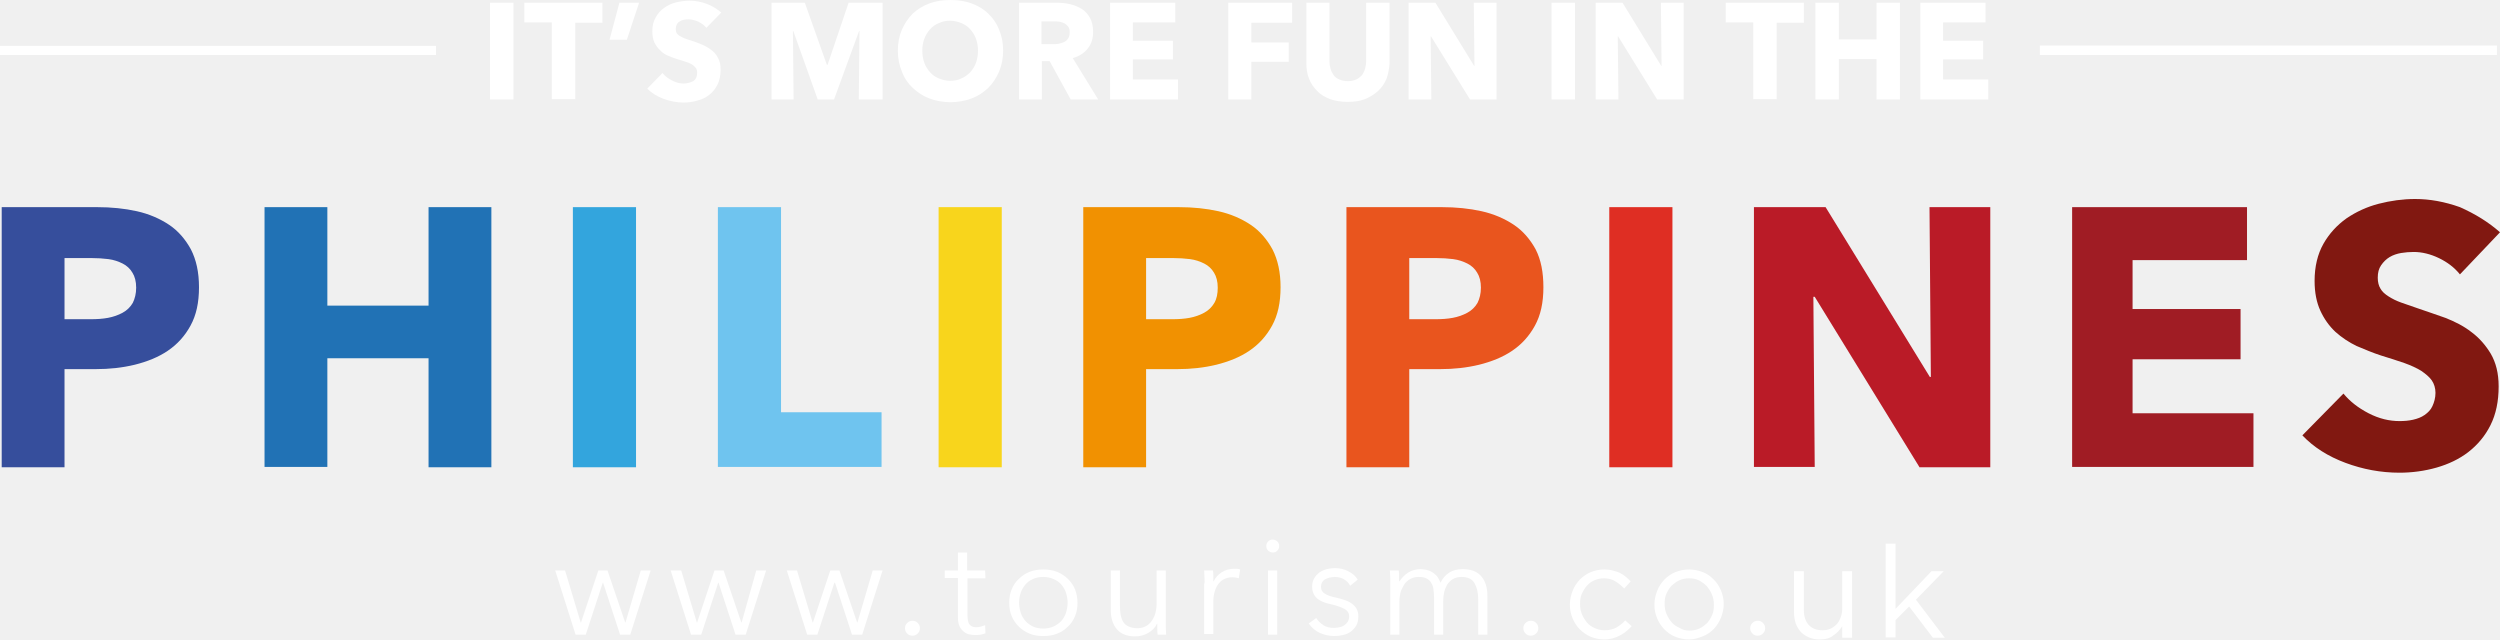
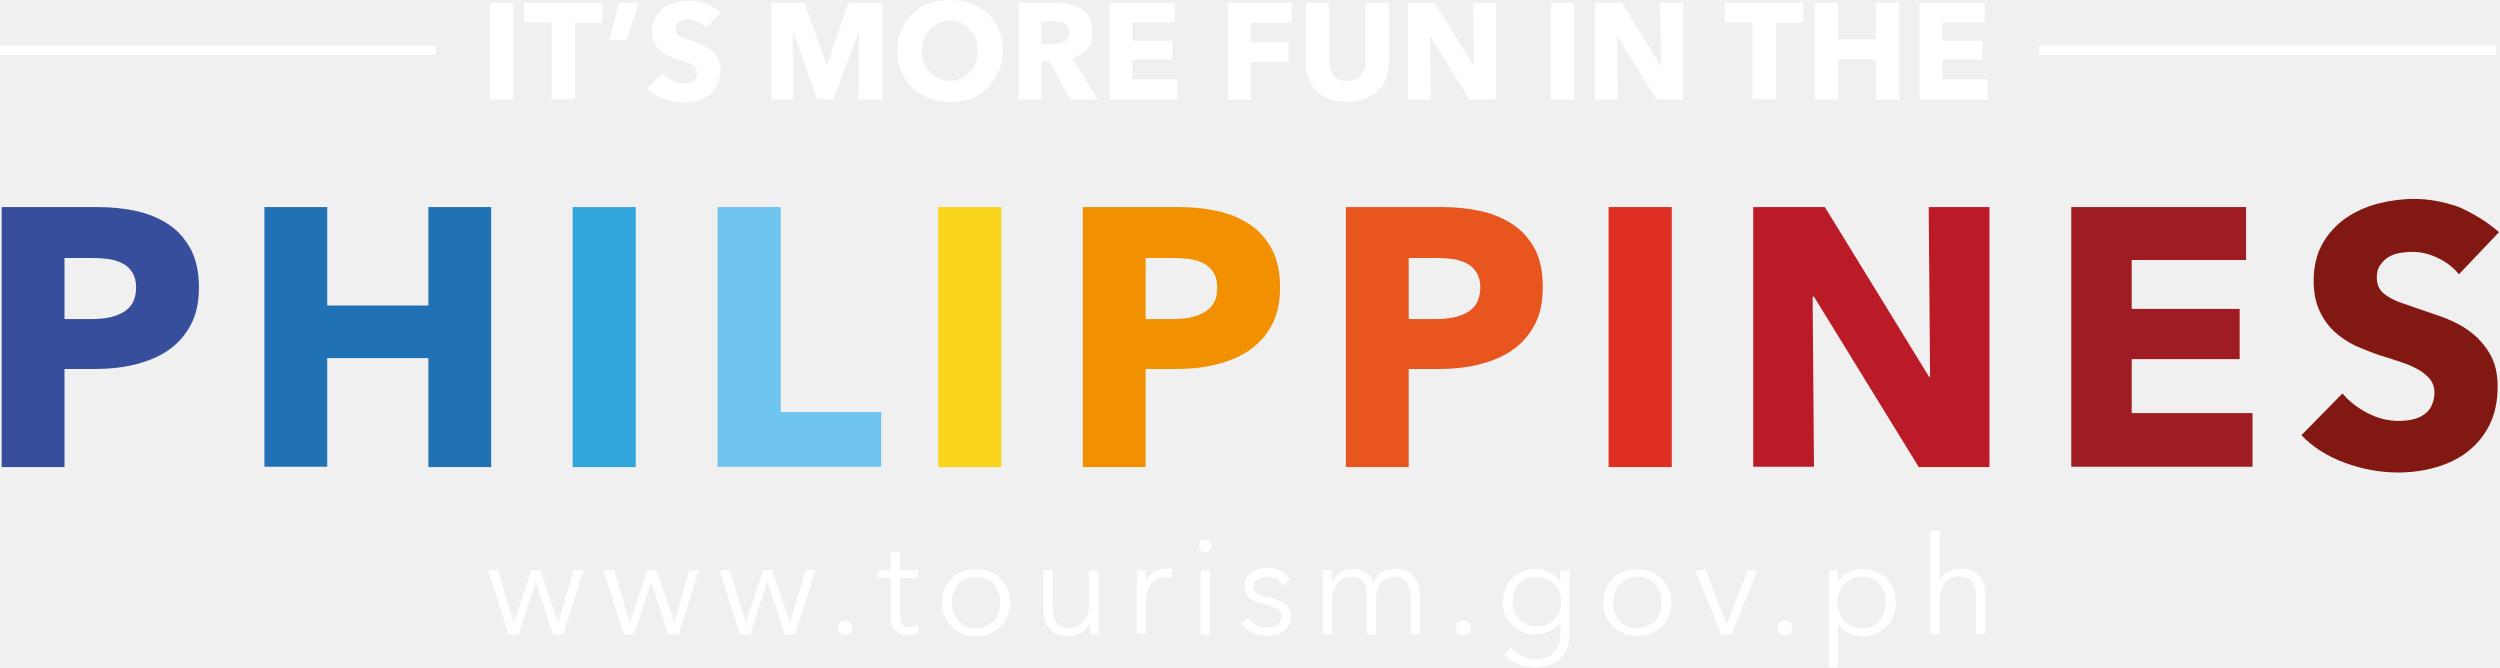
- <svg xmlns="http://www.w3.org/2000/svg" version="1.1" id="Layer_1" x="0px" y="0px" viewBox="0 0 736.2 188.3" style="enable-background:new 0 0 736.2 188.3;" xml:space="preserve">
+ <svg xmlns="http://www.w3.org/2000/svg" version="1.1" id="Layer_1" x="0px" y="0px" viewBox="0 0 736.5 196.6" style="enable-background:new 0 0 736.5 196.6;" xml:space="preserve">
  <style type="text/css">
	.st0{fill:#364E9C;}
	.st1{fill:#2172B5;}
	.st2{fill:#33A5DD;}
	.st3{fill:#6FC4EF;}
	.st4{fill:#F8D51C;}
	.st5{fill:#F19101;}
	.st6{fill:#E9551E;}
	.st7{fill:#DF2E23;}
	.st8{fill:#BA1B27;}
	.st9{fill:#A01C24;}
	.st10{fill:#811811;}
	.st11{fill:#FFFFFF;}
</style>
  <g>
    <g>
-       <g>
-         <path class="st0" d="M58.6,84.6c0,4.5-0.8,8.2-2.5,11.3c-1.7,3.1-3.9,5.5-6.7,7.4s-6.1,3.2-9.7,4.1c-3.7,0.9-7.5,1.3-11.5,1.3H19     v28.9H0.5V61h28.1c4.2,0,8.1,0.4,11.7,1.2s6.8,2.2,9.5,4c2.7,1.8,4.8,4.3,6.4,7.2C57.8,76.5,58.6,80.2,58.6,84.6z M40.1,84.7     c0-1.8-0.4-3.3-1.1-4.4c-0.7-1.2-1.7-2.1-2.9-2.7s-2.6-1.1-4.2-1.3c-1.6-0.2-3.2-0.3-4.8-0.3H19v18h7.8c1.7,0,3.4-0.1,5-0.4     c1.6-0.3,3-0.8,4.3-1.5s2.3-1.7,3-2.9C39.7,88,40.1,86.5,40.1,84.7z" />
-         <path class="st1" d="M126.2,137.5v-32H96.4v32H77.9V61h18.5v29h29.8V61h18.5v76.6h-18.5V137.5z" />
-         <path class="st2" d="M168.7,137.5V61h18.6v76.6h-18.6V137.5z" />
-         <path class="st3" d="M211.4,137.5V61H230v60.4h29.6v16.1H211.4z" />
-         <path class="st4" d="M276.4,137.5V61H295v76.6h-18.6V137.5z" />
-         <path class="st5" d="M377.1,84.6c0,4.5-0.8,8.2-2.5,11.3c-1.7,3.1-3.9,5.5-6.7,7.4c-2.8,1.9-6.1,3.2-9.7,4.1     c-3.7,0.9-7.5,1.3-11.5,1.3h-9.2v28.9H319V61h28.1c4.2,0,8.1,0.4,11.7,1.2s6.8,2.2,9.5,4c2.7,1.8,4.8,4.3,6.4,7.2     C376.3,76.5,377.1,80.2,377.1,84.6z M358.6,84.7c0-1.8-0.4-3.3-1.1-4.4c-0.7-1.2-1.7-2.1-2.9-2.7c-1.2-0.6-2.6-1.1-4.2-1.3     c-1.6-0.2-3.2-0.3-4.8-0.3h-8.1v18h7.8c1.7,0,3.4-0.1,5-0.4s3-0.8,4.3-1.5s2.3-1.7,3-2.9C358.3,88,358.6,86.5,358.6,84.7z" />
-         <path class="st6" d="M454.5,84.6c0,4.5-0.8,8.2-2.5,11.3c-1.7,3.1-3.9,5.5-6.7,7.4c-2.8,1.9-6.1,3.2-9.7,4.1     c-3.7,0.9-7.5,1.3-11.5,1.3H415v28.9h-18.5V61h28.1c4.2,0,8.1,0.4,11.7,1.2s6.8,2.2,9.5,4c2.7,1.8,4.8,4.3,6.4,7.2     C453.8,76.5,454.5,80.2,454.5,84.6z M436.1,84.7c0-1.8-0.4-3.3-1.1-4.4c-0.7-1.2-1.7-2.1-2.9-2.7c-1.2-0.6-2.6-1.1-4.2-1.3     c-1.6-0.2-3.2-0.3-4.8-0.3H415v18h7.8c1.7,0,3.4-0.1,5-0.4s3-0.8,4.3-1.5s2.3-1.7,3-2.9C435.7,88,436.1,86.5,436.1,84.7z" />
-         <path class="st7" d="M473.9,137.5V61h18.6v76.6h-18.6V137.5z" />
-         <path class="st8" d="M565.2,137.5l-30.8-50.1H534l0.4,50.1h-17.9V61h21.1l30.7,50h0.3l-0.4-50h17.9v76.6h-20.9V137.5z" />
-         <path class="st9" d="M610.2,137.5V61h51.5v15.6H628V91h31.8v14.8H628v15.9h35.6v15.8H610.2z" />
-         <g id="XMLID_2_">
-           <g>
-             <path class="st10" d="M736.2,68.4l-11.8,12.4c-1.6-2-3.7-3.6-6.2-4.8c-2.5-1.2-5-1.8-7.4-1.8c-1.2,0-2.5,0.1-3.7,0.3       s-2.4,0.6-3.4,1.2s-1.8,1.4-2.5,2.4s-1,2.2-1,3.7c0,1.3,0.3,2.4,0.8,3.2c0.5,0.9,1.3,1.6,2.4,2.3c1.1,0.7,2.3,1.3,3.7,1.8       s3.1,1.1,4.9,1.7c2.6,0.9,5.3,1.8,8.1,2.8c2.8,1.1,5.4,2.4,7.7,4.2c2.3,1.7,4.2,3.9,5.7,6.4c1.5,2.6,2.3,5.7,2.3,9.6       c0,4.4-0.8,8.2-2.4,11.4c-1.6,3.2-3.8,5.8-6.5,7.9c-2.7,2.1-5.9,3.6-9.4,4.6s-7.2,1.5-10.9,1.5c-5.5,0-10.8-1-15.9-2.9       c-5.1-1.9-9.4-4.6-12.7-8.1l12.1-12.3c1.9,2.3,4.3,4.2,7.4,5.8c3.1,1.6,6.1,2.3,9.1,2.3c1.4,0,2.7-0.1,4-0.4s2.4-0.7,3.4-1.4       c1-0.7,1.8-1.5,2.3-2.6s0.9-2.4,0.9-3.9c0-1.4-0.4-2.7-1.1-3.7s-1.8-1.9-3.1-2.8c-1.3-0.8-3-1.6-5-2.3c-2-0.7-4.2-1.4-6.8-2.2       c-2.5-0.8-4.8-1.8-7.2-2.8c-2.3-1.1-4.4-2.5-6.3-4.2c-1.8-1.7-3.3-3.8-4.4-6.2c-1.1-2.4-1.7-5.3-1.7-8.8       c0-4.2,0.9-7.9,2.6-10.9c1.7-3,4-5.5,6.8-7.5c2.8-1.9,6-3.4,9.5-4.3c3.5-0.9,7.1-1.4,10.7-1.4c4.3,0,8.7,0.8,13.2,2.4       C728.9,63,732.8,65.4,736.2,68.4z" />
-           </g>
+       <path class="st0" d="M58.6,84.6c0,4.5-0.8,8.2-2.5,11.3c-1.7,3.1-3.9,5.5-6.7,7.4c-2.8,1.9-6.1,3.2-9.7,4.1    c-3.7,0.9-7.5,1.3-11.5,1.3H19v28.9H0.5V61h28.1c4.2,0,8.1,0.4,11.7,1.2c3.6,0.8,6.8,2.2,9.5,4c2.7,1.8,4.8,4.3,6.4,7.2    C57.8,76.5,58.6,80.2,58.6,84.6z M40.1,84.7c0-1.8-0.4-3.3-1.1-4.4c-0.7-1.2-1.7-2.1-2.9-2.7c-1.2-0.6-2.6-1.1-4.2-1.3    c-1.6-0.2-3.2-0.3-4.8-0.3H19V94h7.8c1.7,0,3.4-0.1,5-0.4c1.6-0.3,3-0.8,4.3-1.5c1.3-0.7,2.3-1.7,3-2.9    C39.7,88,40.1,86.5,40.1,84.7z" />
+       <path class="st1" d="M126.2,137.5v-32H96.4v32H77.9V61h18.5v29h29.8V61h18.5v76.6H126.2z" />
+       <path class="st2" d="M168.7,137.5V61h18.6v76.6H168.7z" />
+       <path class="st3" d="M211.4,137.5V61H230v60.4h29.6v16.1H211.4z" />
+       <path class="st4" d="M276.4,137.5V61H295v76.6H276.4z" />
+       <path class="st5" d="M377.1,84.6c0,4.5-0.8,8.2-2.5,11.3c-1.7,3.1-3.9,5.5-6.7,7.4c-2.8,1.9-6.1,3.2-9.7,4.1    c-3.7,0.9-7.5,1.3-11.5,1.3h-9.2v28.9h-18.5V61h28.1c4.2,0,8.1,0.4,11.7,1.2c3.6,0.8,6.8,2.2,9.5,4c2.7,1.8,4.8,4.3,6.4,7.2    C376.3,76.5,377.1,80.2,377.1,84.6z M358.6,84.7c0-1.8-0.4-3.3-1.1-4.4c-0.7-1.2-1.7-2.1-2.9-2.7c-1.2-0.6-2.6-1.1-4.2-1.3    c-1.6-0.2-3.2-0.3-4.8-0.3h-8.1V94h7.8c1.7,0,3.4-0.1,5-0.4c1.6-0.3,3-0.8,4.3-1.5c1.3-0.7,2.3-1.7,3-2.9    C358.3,88,358.6,86.5,358.6,84.7z" />
+       <path class="st6" d="M454.5,84.6c0,4.5-0.8,8.2-2.5,11.3c-1.7,3.1-3.9,5.5-6.7,7.4c-2.8,1.9-6.1,3.2-9.7,4.1    c-3.7,0.9-7.5,1.3-11.5,1.3H415v28.9h-18.5V61h28.1c4.2,0,8.1,0.4,11.7,1.2c3.6,0.8,6.8,2.2,9.5,4c2.7,1.8,4.8,4.3,6.4,7.2    C453.8,76.5,454.5,80.2,454.5,84.6z M436.1,84.7c0-1.8-0.4-3.3-1.1-4.4c-0.7-1.2-1.7-2.1-2.9-2.7c-1.2-0.6-2.6-1.1-4.2-1.3    c-1.6-0.2-3.2-0.3-4.8-0.3H415V94h7.8c1.7,0,3.4-0.1,5-0.4c1.6-0.3,3-0.8,4.3-1.5c1.3-0.7,2.3-1.7,3-2.9    C435.7,88,436.1,86.5,436.1,84.7z" />
+       <path class="st7" d="M473.9,137.5V61h18.6v76.6H473.9z" />
+       <path class="st8" d="M565.2,137.5l-30.8-50.1H534l0.4,50.1h-17.9V61h21.1l30.7,50h0.3l-0.4-50h17.9v76.6H565.2z" />
+       <path class="st9" d="M610.2,137.5V61h51.5v15.6H628V91h31.8v14.8H628v15.9h35.6v15.8H610.2z" />
+       <g id="XMLID_1_">
+         <g>
+           <path class="st10" d="M736.2,68.4l-11.8,12.4c-1.6-2-3.7-3.6-6.2-4.8c-2.5-1.2-5-1.8-7.4-1.8c-1.2,0-2.5,0.1-3.7,0.3      s-2.4,0.6-3.4,1.2c-1,0.6-1.8,1.4-2.5,2.4c-0.7,1-1,2.2-1,3.7c0,1.3,0.3,2.4,0.8,3.2c0.5,0.9,1.3,1.6,2.4,2.3      c1.1,0.7,2.3,1.3,3.7,1.8s3.1,1.1,4.9,1.7c2.6,0.9,5.3,1.8,8.1,2.8c2.8,1.1,5.4,2.4,7.7,4.2c2.3,1.7,4.2,3.9,5.7,6.4      c1.5,2.6,2.3,5.7,2.3,9.6c0,4.4-0.8,8.2-2.4,11.4c-1.6,3.2-3.8,5.8-6.5,7.9c-2.7,2.1-5.9,3.6-9.4,4.6c-3.5,1-7.2,1.5-10.9,1.5      c-5.5,0-10.8-1-15.9-2.9c-5.1-1.9-9.4-4.6-12.7-8.1l12.1-12.3c1.9,2.3,4.3,4.2,7.4,5.8c3.1,1.6,6.1,2.3,9.1,2.3      c1.4,0,2.7-0.1,4-0.4c1.3-0.3,2.4-0.7,3.4-1.4c1-0.7,1.8-1.5,2.3-2.6s0.9-2.4,0.9-3.9c0-1.4-0.4-2.7-1.1-3.7s-1.8-1.9-3.1-2.8      c-1.3-0.8-3-1.6-5-2.3c-2-0.7-4.2-1.4-6.8-2.2c-2.5-0.8-4.8-1.8-7.2-2.8c-2.3-1.1-4.4-2.5-6.3-4.2c-1.8-1.7-3.3-3.8-4.4-6.2      c-1.1-2.4-1.7-5.3-1.7-8.8c0-4.2,0.9-7.9,2.6-10.9c1.7-3,4-5.5,6.8-7.5c2.8-1.9,6-3.4,9.5-4.3c3.5-0.9,7.1-1.4,10.7-1.4      c4.3,0,8.7,0.8,13.2,2.4C728.9,63,732.8,65.4,736.2,68.4z" />
        </g>
-       </g>
-       <g>
        <g>
-           <path class="st11" d="M144.3,29.3V0.8h6.9v28.5H144.3z" />
-           <path class="st11" d="M169.4,6.6v22.6h-6.9V6.6h-8.1V0.8h23v5.9h-8V6.6z" />
-           <path class="st11" d="M184.6,11.7h-5.1l2.9-10.9h5.8L184.6,11.7z" />
-           <path class="st11" d="M208,8.2c-0.6-0.8-1.4-1.3-2.3-1.8c-1-0.4-1.9-0.7-2.8-0.7c-0.5,0-0.9,0-1.4,0.1s-0.9,0.2-1.3,0.5      c-0.4,0.2-0.7,0.5-0.9,0.9S199,8,199,8.6c0,0.5,0.1,0.9,0.3,1.2s0.5,0.6,0.9,0.8s0.9,0.5,1.4,0.7s1.1,0.4,1.8,0.6      c1,0.3,2,0.7,3,1.1c1,0.4,2,0.9,2.9,1.6c0.9,0.6,1.6,1.4,2.1,2.4c0.6,1,0.8,2.1,0.8,3.6c0,1.6-0.3,3.1-0.9,4.3      c-0.6,1.2-1.4,2.2-2.4,3s-2.2,1.4-3.5,1.7c-1.3,0.4-2.7,0.6-4.1,0.6c-2,0-4-0.4-5.9-1.1s-3.5-1.7-4.8-3l4.5-4.6      c0.7,0.9,1.6,1.6,2.8,2.2c1.1,0.6,2.3,0.9,3.4,0.9c0.5,0,1-0.1,1.5-0.2c0.5-0.1,0.9-0.3,1.3-0.5c0.4-0.2,0.7-0.6,0.9-1      c0.2-0.4,0.3-0.9,0.3-1.5c0-0.5-0.1-1-0.4-1.4c-0.3-0.4-0.7-0.7-1.1-1c-0.5-0.3-1.1-0.6-1.9-0.8c-0.7-0.3-1.6-0.5-2.5-0.8      s-1.8-0.6-2.7-1c-0.9-0.4-1.7-0.9-2.3-1.6c-0.7-0.6-1.2-1.4-1.7-2.3c-0.4-0.9-0.6-2-0.6-3.3c0-1.6,0.3-2.9,1-4.1      c0.6-1.1,1.5-2.1,2.5-2.8s2.2-1.3,3.5-1.6s2.6-0.5,4-0.5c1.6,0,3.3,0.3,4.9,0.9c1.7,0.6,3.1,1.5,4.4,2.6L208,8.2z" />
-           <path class="st11" d="M252.9,29.3l0.2-20.2H253l-7.4,20.2h-4.8l-7.2-20.2h-0.1l0.2,20.2h-6.5V0.8h9.8l6.5,18.3h0.2l6.2-18.3h10      v28.5H252.9z" />
-           <path class="st11" d="M295.4,14.9c0,2.3-0.4,4.3-1.2,6.2c-0.8,1.9-1.9,3.5-3.2,4.8c-1.4,1.3-3,2.4-4.9,3.1s-4,1.1-6.2,1.1      s-4.3-0.4-6.2-1.1c-1.9-0.7-3.5-1.8-4.9-3.1c-1.4-1.3-2.5-2.9-3.2-4.8c-0.8-1.9-1.2-3.9-1.2-6.2s0.4-4.3,1.2-6.2      c0.8-1.8,1.9-3.4,3.2-4.7c1.4-1.3,3-2.3,4.9-3s4-1,6.2-1s4.3,0.3,6.2,1c1.9,0.7,3.6,1.7,4.9,3c1.4,1.3,2.5,2.9,3.2,4.7      C295,10.6,295.4,12.6,295.4,14.9z M288,14.9c0-1.2-0.2-2.4-0.6-3.5s-1-2-1.7-2.8s-1.6-1.4-2.6-1.8s-2.1-0.7-3.3-0.7      c-1.2,0-2.3,0.2-3.3,0.7c-1,0.4-1.9,1-2.6,1.8s-1.3,1.7-1.7,2.8c-0.4,1.1-0.6,2.2-0.6,3.5s0.2,2.5,0.6,3.6c0.4,1.1,1,2,1.7,2.8      s1.6,1.4,2.6,1.8c1,0.4,2.1,0.7,3.3,0.7c1.2,0,2.3-0.2,3.3-0.7c1-0.4,1.9-1.1,2.6-1.8c0.7-0.8,1.3-1.7,1.7-2.8      C287.8,17.4,288,16.2,288,14.9z" />
-           <path class="st11" d="M315.3,29.3L309.1,18h-2.3v11.3h-6.7V0.8H311c1.4,0,2.7,0.1,4,0.4s2.5,0.8,3.5,1.4s1.9,1.6,2.5,2.7      s0.9,2.5,0.9,4.1c0,1.9-0.5,3.6-1.6,4.9c-1,1.3-2.5,2.3-4.4,2.8l7.5,12.2H315.3z M315,9.5c0-0.7-0.1-1.2-0.4-1.6s-0.6-0.7-1.1-1      c-0.4-0.2-0.9-0.4-1.5-0.5s-1.1-0.1-1.6-0.1h-3.7V13h3.3c0.6,0,1.1,0,1.7-0.1s1.1-0.3,1.6-0.5s0.9-0.6,1.2-1      C314.9,10.8,315,10.2,315,9.5z" />
-           <path class="st11" d="M326.9,29.3V0.8h19.2v5.8h-12.5V12h11.8v5.5h-11.8v5.9h13.3v5.9H326.9z" />
-           <path class="st11" d="M368.5,6.6v5.9h11v5.7h-11v11.1h-6.8V0.8h18.8v5.9h-12V6.6z" />
-           <path class="st11" d="M408.3,23.2c-0.6,1.4-1.4,2.6-2.5,3.6s-2.4,1.8-3.9,2.4c-1.5,0.6-3.2,0.8-5.1,0.8s-3.6-0.3-5.1-0.8      c-1.5-0.6-2.8-1.3-3.8-2.4c-1-1-1.9-2.2-2.4-3.6c-0.6-1.4-0.8-3-0.8-4.7V0.8h6.8V18c0,0.8,0.1,1.5,0.3,2.2      c0.2,0.7,0.5,1.3,0.9,1.9c0.4,0.6,1,1,1.7,1.3s1.5,0.5,2.5,0.5s1.8-0.2,2.5-0.5s1.2-0.8,1.7-1.3c0.4-0.6,0.7-1.2,0.9-1.9      c0.2-0.7,0.3-1.4,0.3-2.2V0.8h6.9v17.8C409.1,20.2,408.8,21.8,408.3,23.2z" />
-           <path class="st11" d="M432.9,29.3l-11.5-18.6h-0.1l0.2,18.6h-6.7V0.8h7.9l11.4,18.6h0.1L434,0.8h6.7v28.5H432.9z" />
-           <path class="st11" d="M456.9,29.3V0.8h6.9v28.5H456.9z" />
-           <path class="st11" d="M488,29.3l-11.5-18.6h-0.1l0.2,18.6h-6.7V0.8h7.9l11.4,18.6h0.1l-0.2-18.6h6.7v28.5H488z" />
-           <path class="st11" d="M523.2,6.6v22.6h-6.9V6.6h-8.1V0.8h23v5.9h-8V6.6z" />
-           <path class="st11" d="M552.6,29.3V17.4h-11.1v11.9h-6.9V0.8h6.9v10.8h11.1V0.8h6.9v28.5H552.6z" />
-           <path class="st11" d="M565.5,29.3V0.8h19.2v5.8h-12.5V12H584v5.5h-11.8v5.9h13.3v5.9H565.5z" />
-         </g>
-         <rect y="13.5" class="st11" width="128.4" height="2.7" />
-         <rect x="600.7" y="13.4" class="st11" width="134.6" height="2.8" />
+ 			</g>
      </g>
    </g>
    <g>
      <g>
-         <path class="st11" d="M166.4,168l4.6,15.3h0.1l5.1-15.3h2.7l5.2,15.3h0.1l4.5-15.3h2.9l-6,18.9h-3l-5-15.3h-0.1l-5,15.3h-3     l-6-18.9H166.4z" />
-         <path class="st11" d="M200.6,168l4.6,15.3h0.1l5.1-15.3h2.7l5.2,15.3h0.1l4.3-15.3h2.9l-6,18.9h-3l-5-15.3h-0.1l-5,15.3h-3     l-6-18.9H200.6z" />
-         <path class="st11" d="M234.7,168l4.6,15.3h0.1l5.1-15.3h2.7l5.2,15.3h0.1L257,168h2.9l-6,18.9h-3l-5-15.3h-0.2l-5,15.3h-3     l-6-18.9H234.7z" />
-         <path class="st11" d="M270.9,185c0,0.6-0.2,1.1-0.6,1.5c-0.4,0.4-0.9,0.7-1.6,0.7c-0.6,0-1.2-0.2-1.6-0.7     c-0.4-0.4-0.6-0.9-0.6-1.5s0.2-1.1,0.6-1.5s0.9-0.7,1.6-0.7c0.6,0,1.2,0.2,1.6,0.7C270.7,183.9,270.9,184.4,270.9,185z" />
-         <path class="st11" d="M290.2,170.3h-5.3v11c0,0.7,0.1,1.3,0.2,1.7c0.1,0.5,0.3,0.8,0.6,1.1c0.3,0.3,0.6,0.4,0.9,0.5     s0.7,0.1,1.1,0.1s0.8-0.1,1.2-0.2c0.4-0.1,0.8-0.3,1.2-0.4l0.1,2.4c-0.5,0.2-1,0.3-1.5,0.4c-0.5,0.1-1.1,0.1-1.7,0.1     c-0.5,0-1-0.1-1.6-0.2c-0.6-0.1-1.1-0.4-1.6-0.8c-0.5-0.4-0.9-0.9-1.2-1.5c-0.3-0.6-0.5-1.5-0.5-2.5v-11.8h-3.9V168h3.9v-5.3h2.7     v5.3h5.3L290.2,170.3L290.2,170.3z" />
-         <path class="st11" d="M317.3,177.5c0,1.4-0.2,2.7-0.7,3.9s-1.2,2.3-2.1,3.1c-0.9,0.9-1.9,1.6-3.2,2.1c-1.2,0.5-2.6,0.7-4.1,0.7     s-2.8-0.2-4-0.7s-2.3-1.2-3.2-2.1c-0.9-0.9-1.6-1.9-2.1-3.1c-0.5-1.2-0.7-2.5-0.7-3.9s0.2-2.7,0.7-3.9s1.2-2.3,2.1-3.1     c0.9-0.9,1.9-1.6,3.2-2.1c1.2-0.5,2.6-0.7,4-0.7c1.5,0,2.8,0.2,4.1,0.7c1.2,0.5,2.3,1.2,3.2,2.1c0.9,0.9,1.6,1.9,2.1,3.1     C317,174.7,317.3,176,317.3,177.5z M314.4,177.5c0-1-0.2-2-0.5-3c-0.3-0.9-0.8-1.7-1.4-2.4s-1.4-1.2-2.3-1.6     c-0.9-0.4-1.9-0.6-3-0.6s-2.1,0.2-3,0.6c-0.9,0.4-1.6,0.9-2.2,1.6c-0.6,0.7-1.1,1.5-1.4,2.4s-0.5,1.9-0.5,3c0,1,0.2,2,0.5,3     c0.3,0.9,0.8,1.7,1.4,2.4s1.4,1.2,2.2,1.6c0.9,0.4,1.9,0.6,3,0.6s2.1-0.2,3-0.6c0.9-0.4,1.6-0.9,2.3-1.6c0.6-0.7,1.1-1.5,1.4-2.4     C314.2,179.5,314.4,178.5,314.4,177.5z" />
-         <path class="st11" d="M340.9,186.9c-0.1-0.5-0.1-1.1-0.1-1.7c0-0.6,0-1.1,0-1.5h-0.1c-0.5,1.1-1.4,2-2.6,2.7s-2.5,1-3.8,1     c-2.4,0-4.2-0.7-5.4-2.1c-1.2-1.4-1.8-3.3-1.8-5.6V168h2.7v10.4c0,1,0.1,1.9,0.2,2.7c0.2,0.8,0.4,1.5,0.8,2.1s0.9,1,1.6,1.3     s1.5,0.5,2.5,0.5c0.7,0,1.4-0.1,2.1-0.4c0.7-0.3,1.3-0.7,1.8-1.3s1-1.4,1.3-2.3c0.3-0.9,0.5-2,0.5-3.3V168h2.7v14.7     c0,0.5,0,1.2,0,2s0.1,1.5,0.1,2.2H340.9z" />
-         <path class="st11" d="M354.7,170.2c0-0.8-0.1-1.5-0.1-2.2h2.6c0.1,0.5,0.1,1.1,0.1,1.7c0,0.6,0,1.1,0,1.5h0.1     c0.5-1.1,1.3-2,2.4-2.7s2.3-1,3.6-1c0.3,0,0.7,0,0.9,0c0.3,0,0.6,0.1,0.9,0.2l-0.4,2.6c-0.2-0.1-0.4-0.1-0.8-0.2     c-0.4-0.1-0.8-0.1-1.1-0.1c-0.7,0-1.4,0.1-2.1,0.4c-0.7,0.3-1.3,0.7-1.8,1.3s-0.9,1.3-1.2,2.2c-0.3,0.9-0.5,2-0.5,3.2v9.6h-2.7     V172C354.8,171.7,354.7,171,354.7,170.2z" />
-         <path class="st11" d="M376.7,160.8c0,0.6-0.2,1-0.6,1.4s-0.8,0.5-1.3,0.5s-0.9-0.2-1.3-0.5c-0.4-0.4-0.6-0.8-0.6-1.4     c0-0.6,0.2-1,0.6-1.4s0.8-0.5,1.3-0.5s0.9,0.2,1.3,0.5C376.5,159.8,376.7,160.2,376.7,160.8z M376.1,186.9h-2.7V168h2.7V186.9z" />
-         <path class="st11" d="M397.6,172.5c-0.4-0.8-1-1.4-1.8-1.9s-1.8-0.7-2.8-0.7c-0.5,0-1,0.1-1.5,0.2c-0.5,0.1-0.9,0.3-1.3,0.5     s-0.7,0.6-0.9,0.9c-0.2,0.4-0.3,0.8-0.3,1.3c0,0.9,0.4,1.6,1.1,2c0.7,0.5,1.9,0.9,3.4,1.2c2.2,0.5,3.9,1.1,4.9,2     c1.1,0.9,1.6,2,1.6,3.5c0,1.1-0.2,2-0.6,2.7s-1,1.3-1.6,1.8c-0.7,0.5-1.4,0.8-2.3,1c-0.8,0.2-1.7,0.3-2.6,0.3     c-1.4,0-2.8-0.3-4.2-0.9c-1.3-0.6-2.4-1.5-3.3-2.8l2.2-1.6c0.5,0.8,1.2,1.5,2.1,2.1s2,0.8,3.1,0.8c0.6,0,1.2-0.1,1.7-0.2     c0.5-0.1,1-0.3,1.4-0.6s0.7-0.6,1-1c0.2-0.4,0.4-0.9,0.4-1.6c0-1-0.5-1.7-1.4-2.2c-1-0.5-2.3-1-4.1-1.4c-0.6-0.1-1.2-0.3-1.8-0.5     c-0.6-0.2-1.2-0.5-1.8-0.9c-0.5-0.4-1-0.9-1.3-1.5s-0.5-1.3-0.5-2.2c0-1,0.2-1.8,0.6-2.5s0.9-1.2,1.5-1.7c0.6-0.4,1.4-0.8,2.2-1     c0.8-0.2,1.6-0.3,2.5-0.3c1.3,0,2.6,0.3,3.8,0.9c1.2,0.6,2.2,1.4,2.8,2.5L397.6,172.5z" />
-         <path class="st11" d="M414.7,168.6c1.1-0.7,2.4-1,3.7-1c0.5,0,1,0.1,1.6,0.2c0.5,0.1,1.1,0.3,1.6,0.6s1,0.7,1.5,1.2     c0.4,0.5,0.8,1.2,1.1,2c0.6-1.3,1.5-2.3,2.6-3s2.4-1,4-1c2.4,0,4.2,0.7,5.4,2.1c1.2,1.4,1.8,3.3,1.8,5.6v11.6h-2.7v-10.4     c0-2-0.4-3.6-1.1-4.8s-2-1.8-3.8-1.8c-1,0-1.8,0.2-2.5,0.6c-0.7,0.4-1.2,0.9-1.7,1.6c-0.4,0.7-0.7,1.4-0.9,2.2     c-0.2,0.8-0.3,1.7-0.3,2.6v10h-2.7v-11c0-0.9-0.1-1.7-0.2-2.5s-0.4-1.4-0.7-1.9c-0.3-0.5-0.8-0.9-1.4-1.2s-1.3-0.4-2.3-0.4     c-0.6,0-1.3,0.1-2,0.4c-0.7,0.3-1.2,0.7-1.8,1.3c-0.5,0.6-0.9,1.4-1.3,2.3c-0.3,0.9-0.5,2-0.5,3.3v9.7h-2.7v-14.7     c0-0.5,0-1.2,0-2s-0.1-1.5-0.1-2.2h2.6c0.1,0.5,0.1,1.1,0.1,1.7c0,0.6,0,1.1,0,1.5h0.1C412.8,170.2,413.6,169.3,414.7,168.6z" />
-         <path class="st11" d="M453,185c0,0.6-0.2,1.1-0.6,1.5s-0.9,0.7-1.6,0.7c-0.6,0-1.2-0.2-1.6-0.7c-0.4-0.4-0.6-0.9-0.6-1.5     s0.2-1.1,0.6-1.5s0.9-0.7,1.6-0.7c0.6,0,1.2,0.2,1.6,0.7C452.8,183.9,453,184.4,453,185z" />
+         <path class="st11" d="M144.3,29.3V0.8h6.9v28.5H144.3z" />
+         <path class="st11" d="M169.4,6.6v22.6h-6.9V6.6h-8.1V0.8h23v5.9H169.4z" />
+         <path class="st11" d="M184.6,11.7h-5.1l2.9-10.9h5.8L184.6,11.7z" />
+         <path class="st11" d="M208,8.2c-0.6-0.8-1.4-1.3-2.3-1.8c-1-0.4-1.9-0.7-2.8-0.7c-0.5,0-0.9,0-1.4,0.1c-0.5,0.1-0.9,0.2-1.3,0.5     c-0.4,0.2-0.7,0.5-0.9,0.9C199.1,7.6,199,8,199,8.6c0,0.5,0.1,0.9,0.3,1.2c0.2,0.3,0.5,0.6,0.9,0.8c0.4,0.2,0.9,0.5,1.4,0.7     c0.5,0.2,1.1,0.4,1.8,0.6c1,0.3,2,0.7,3,1.1c1,0.4,2,0.9,2.9,1.6c0.9,0.6,1.6,1.4,2.1,2.4c0.6,1,0.8,2.1,0.8,3.6     c0,1.6-0.3,3.1-0.9,4.3c-0.6,1.2-1.4,2.2-2.4,3c-1,0.8-2.2,1.4-3.5,1.7c-1.3,0.4-2.7,0.6-4.1,0.6c-2,0-4-0.4-5.9-1.1     c-1.9-0.7-3.5-1.7-4.8-3l4.5-4.6c0.7,0.9,1.6,1.6,2.8,2.2c1.1,0.6,2.3,0.9,3.4,0.9c0.5,0,1-0.1,1.5-0.2c0.5-0.1,0.9-0.3,1.3-0.5     c0.4-0.2,0.7-0.6,0.9-1c0.2-0.4,0.3-0.9,0.3-1.5c0-0.5-0.1-1-0.4-1.4c-0.3-0.4-0.7-0.7-1.1-1c-0.5-0.3-1.1-0.6-1.9-0.8     c-0.7-0.3-1.6-0.5-2.5-0.8c-0.9-0.3-1.8-0.6-2.7-1c-0.9-0.4-1.7-0.9-2.3-1.6c-0.7-0.6-1.2-1.4-1.7-2.3c-0.4-0.9-0.6-2-0.6-3.3     c0-1.6,0.3-2.9,1-4.1c0.6-1.1,1.5-2.1,2.5-2.8c1-0.7,2.2-1.3,3.5-1.6c1.3-0.3,2.6-0.5,4-0.5c1.6,0,3.3,0.3,4.9,0.9     c1.7,0.6,3.1,1.5,4.4,2.6L208,8.2z" />
+         <path class="st11" d="M252.9,29.3l0.2-20.2H253l-7.4,20.2h-4.8l-7.2-20.2h-0.1l0.2,20.2h-6.5V0.8h9.8l6.5,18.3h0.2l6.2-18.3h10     v28.5H252.9z" />
+         <path class="st11" d="M295.4,14.9c0,2.3-0.4,4.3-1.2,6.2c-0.8,1.9-1.9,3.5-3.2,4.8c-1.4,1.3-3,2.4-4.9,3.1     c-1.9,0.7-4,1.1-6.2,1.1s-4.3-0.4-6.2-1.1c-1.9-0.7-3.5-1.8-4.9-3.1c-1.4-1.3-2.5-2.9-3.2-4.8c-0.8-1.9-1.2-3.9-1.2-6.2     c0-2.3,0.4-4.3,1.2-6.2c0.8-1.8,1.9-3.4,3.2-4.7c1.4-1.3,3-2.3,4.9-3c1.9-0.7,4-1,6.2-1s4.3,0.3,6.2,1c1.9,0.7,3.6,1.7,4.9,3     c1.4,1.3,2.5,2.9,3.2,4.7C295,10.6,295.4,12.6,295.4,14.9z M288,14.9c0-1.2-0.2-2.4-0.6-3.5c-0.4-1.1-1-2-1.7-2.8     c-0.7-0.8-1.6-1.4-2.6-1.8c-1-0.4-2.1-0.7-3.3-0.7c-1.2,0-2.3,0.2-3.3,0.7c-1,0.4-1.9,1-2.6,1.8c-0.7,0.8-1.3,1.7-1.7,2.8     c-0.4,1.1-0.6,2.2-0.6,3.5c0,1.3,0.2,2.5,0.6,3.6c0.4,1.1,1,2,1.7,2.8c0.7,0.8,1.6,1.4,2.6,1.8c1,0.4,2.1,0.7,3.3,0.7     c1.2,0,2.3-0.2,3.3-0.7c1-0.4,1.9-1.1,2.6-1.8c0.7-0.8,1.3-1.7,1.7-2.8C287.8,17.4,288,16.2,288,14.9z" />
+         <path class="st11" d="M315.3,29.3L309.1,18h-2.3v11.3h-6.7V0.8h10.9c1.4,0,2.7,0.1,4,0.4c1.3,0.3,2.5,0.8,3.5,1.4     s1.9,1.6,2.5,2.7c0.6,1.1,0.9,2.5,0.9,4.1c0,1.9-0.5,3.6-1.6,4.9c-1,1.3-2.5,2.3-4.4,2.8l7.5,12.2H315.3z M315,9.5     c0-0.7-0.1-1.2-0.4-1.6c-0.3-0.4-0.6-0.7-1.1-1c-0.4-0.2-0.9-0.4-1.5-0.5c-0.6-0.1-1.1-0.1-1.6-0.1h-3.7V13h3.3     c0.6,0,1.1,0,1.7-0.1c0.6-0.1,1.1-0.3,1.6-0.5c0.5-0.2,0.9-0.6,1.2-1C314.9,10.8,315,10.2,315,9.5z" />
+         <path class="st11" d="M326.9,29.3V0.8h19.2v5.8h-12.5V12h11.8v5.5h-11.8v5.9h13.3v5.9H326.9z" />
+         <path class="st11" d="M368.5,6.6v5.9h11v5.7h-11v11.1h-6.8V0.8h18.8v5.9H368.5z" />
+         <path class="st11" d="M408.3,23.2c-0.6,1.4-1.4,2.6-2.5,3.6c-1.1,1-2.4,1.8-3.9,2.4c-1.5,0.6-3.2,0.8-5.1,0.8     c-1.9,0-3.6-0.3-5.1-0.8c-1.5-0.6-2.8-1.3-3.8-2.4c-1-1-1.9-2.2-2.4-3.6c-0.6-1.4-0.8-3-0.8-4.7V0.8h6.8V18     c0,0.8,0.1,1.5,0.3,2.2c0.2,0.7,0.5,1.3,0.9,1.9c0.4,0.6,1,1,1.7,1.3c0.7,0.3,1.5,0.5,2.5,0.5c1,0,1.8-0.2,2.5-0.5     c0.7-0.3,1.2-0.8,1.7-1.3c0.4-0.6,0.7-1.2,0.9-1.9c0.2-0.7,0.3-1.4,0.3-2.2V0.8h6.9v17.8C409.1,20.2,408.8,21.8,408.3,23.2z" />
+         <path class="st11" d="M432.9,29.3l-11.5-18.6h-0.1l0.2,18.6h-6.7V0.8h7.9l11.4,18.6h0.1l-0.2-18.6h6.7v28.5H432.9z" />
+         <path class="st11" d="M456.9,29.3V0.8h6.9v28.5H456.9z" />
+         <path class="st11" d="M488,29.3l-11.5-18.6h-0.1l0.2,18.6h-6.7V0.8h7.9l11.4,18.6h0.1l-0.2-18.6h6.7v28.5H488z" />
+         <path class="st11" d="M523.2,6.6v22.6h-6.9V6.6h-8.1V0.8h23v5.9H523.2z" />
+         <path class="st11" d="M552.6,29.3V17.4h-11.1v11.9h-6.9V0.8h6.9v10.8h11.1V0.8h6.9v28.5H552.6z" />
+         <path class="st11" d="M565.5,29.3V0.8h19.2v5.8h-12.5V12h11.8v5.5h-11.8v5.9h13.3v5.9H565.5z" />
      </g>
-       <g>
-         <path class="st11" d="M472.4,188.3c-1.4,0-2.8-0.3-4-0.8c-1.2-0.5-2.3-1.3-3.2-2.2c-0.9-0.9-1.6-2-2.1-3.2     c-0.5-1.2-0.8-2.5-0.8-3.9V178c0-1.4,0.3-2.7,0.8-4s1.2-2.3,2.1-3.3c0.9-0.9,2-1.7,3.2-2.2c1.2-0.5,2.6-0.8,4-0.8     c0.9,0,1.8,0.1,2.5,0.3s1.5,0.4,2.1,0.7c0.6,0.3,1.2,0.7,1.7,1.1c0.5,0.4,1,0.9,1.5,1.4l-1.9,2.1c-0.8-0.8-1.6-1.5-2.6-2.1     c-0.9-0.6-2.1-0.9-3.4-0.9c-1,0-1.9,0.2-2.8,0.6c-0.9,0.4-1.6,0.9-2.2,1.6c-0.6,0.7-1.1,1.5-1.5,2.4c-0.4,0.9-0.5,1.9-0.5,3v0.1     c0,1.1,0.2,2.1,0.6,3c0.4,0.9,0.9,1.7,1.5,2.4c0.6,0.7,1.4,1.2,2.3,1.6c0.9,0.4,1.8,0.6,2.9,0.6c1.3,0,2.4-0.3,3.4-0.8     c1-0.6,1.9-1.3,2.6-2.1l1.9,1.7c-1,1.1-2.1,2-3.4,2.7S474.3,188.3,472.4,188.3z" />
-         <path class="st11" d="M497.4,188.3c-1.5,0-2.8-0.3-4.1-0.8s-2.3-1.3-3.2-2.2c-0.9-0.9-1.6-2-2.1-3.2c-0.5-1.2-0.8-2.5-0.8-3.9     V178c0-1.4,0.3-2.7,0.8-4s1.2-2.3,2.1-3.3c0.9-0.9,2-1.7,3.2-2.2c1.3-0.5,2.6-0.8,4.1-0.8c1.5,0,2.8,0.3,4.1,0.8     c1.3,0.5,2.3,1.3,3.2,2.2c0.9,0.9,1.6,2,2.1,3.2c0.5,1.2,0.8,2.5,0.8,3.9v0.1c0,1.4-0.3,2.7-0.8,4c-0.5,1.2-1.2,2.3-2.1,3.3     c-0.9,0.9-2,1.7-3.3,2.2S498.9,188.3,497.4,188.3z M497.5,185.7c1.1,0,2-0.2,2.9-0.6c0.9-0.4,1.6-1,2.3-1.6     c0.6-0.7,1.1-1.5,1.5-2.4c0.4-0.9,0.5-1.9,0.5-2.9V178c0-1.1-0.2-2.1-0.6-3c-0.4-0.9-0.9-1.7-1.5-2.4c-0.7-0.7-1.4-1.2-2.3-1.7     c-0.9-0.4-1.8-0.6-2.9-0.6c-1.1,0-2,0.2-2.9,0.6c-0.9,0.4-1.6,1-2.3,1.6c-0.6,0.7-1.1,1.5-1.5,2.4c-0.4,0.9-0.5,1.9-0.5,2.9v0.1     c0,1.1,0.2,2.1,0.6,3c0.4,0.9,0.9,1.7,1.5,2.4c0.6,0.7,1.4,1.2,2.3,1.6C495.5,185.5,496.5,185.7,497.5,185.7z" />
-         <path class="st11" d="M535.9,188.3c-1.2,0-2.2-0.2-3.2-0.6c-0.9-0.4-1.7-0.9-2.4-1.6c-0.6-0.7-1.1-1.5-1.5-2.5     c-0.3-1-0.5-2-0.5-3.2v-12.2h2.9v11.5c0,1.8,0.5,3.3,1.4,4.3s2.3,1.6,4,1.6c0.8,0,1.6-0.1,2.3-0.4s1.3-0.7,1.9-1.3     c0.5-0.5,0.9-1.2,1.2-2c0.3-0.8,0.5-1.6,0.5-2.5v-11.2h2.9v19.6h-2.9v-3.4c-0.7,1.1-1.5,2-2.6,2.7     C539,187.9,537.6,188.3,535.9,188.3z" />
-         <path class="st11" d="M555.3,160.1h2.9v19.2l10.6-11.1h3.6l-8.2,8.4l8.5,11.2h-3.5l-7-9.2l-4,4v5.1h-2.9V160.1z" />
-       </g>
-       <path class="st11" d="M519.8,185c0,0.6-0.2,1.1-0.6,1.5c-0.4,0.4-0.9,0.7-1.6,0.7c-0.6,0-1.2-0.2-1.6-0.7    c-0.4-0.4-0.6-0.9-0.6-1.5s0.2-1.1,0.6-1.5c0.4-0.4,0.9-0.7,1.6-0.7c0.6,0,1.2,0.2,1.6,0.7C519.6,183.9,519.8,184.4,519.8,185z" />
+       <rect y="13.5" class="st11" width="128.4" height="2.7" />
+       <rect x="600.7" y="13.4" class="st11" width="134.6" height="2.8" />
+     </g>
+     <g>
+       <path class="st11" d="M146.7,168l4.6,15.3h0.1l5.1-15.3h2.7l5.2,15.3h0.1l4.5-15.3h2.9l-6,18.9h-3l-5-15.3h-0.1l-5,15.3h-3    l-6-18.9H146.7z" />
+       <path class="st11" d="M180.9,168l4.6,15.3h0.1l5.1-15.3h2.7l5.2,15.3h0.1L203,168h2.9l-6,18.9h-3l-5-15.3h-0.1l-5,15.3h-3l-6-18.9    H180.9z" />
+       <path class="st11" d="M215,168l4.6,15.3h0.1l5.1-15.3h2.7l5.2,15.3h0.1l4.5-15.3h2.9l-6,18.9h-3l-5-15.3H226l-5,15.3h-3l-6-18.9    H215z" />
+       <path class="st11" d="M251.2,185c0,0.6-0.2,1.1-0.6,1.5c-0.4,0.4-0.9,0.7-1.6,0.7c-0.6,0-1.2-0.2-1.6-0.7    c-0.4-0.4-0.6-0.9-0.6-1.5c0-0.6,0.2-1.1,0.6-1.5c0.4-0.4,0.9-0.7,1.6-0.7c0.6,0,1.2,0.2,1.6,0.7C251,183.9,251.2,184.4,251.2,185    z" />
+       <path class="st11" d="M270.5,170.3h-5.3v11c0,0.7,0.1,1.3,0.2,1.7c0.1,0.5,0.3,0.8,0.6,1.1c0.3,0.3,0.6,0.4,0.9,0.5    c0.3,0.1,0.7,0.1,1.1,0.1c0.4,0,0.8-0.1,1.2-0.2c0.4-0.1,0.8-0.3,1.2-0.4l0.1,2.4c-0.5,0.2-1,0.3-1.5,0.4    c-0.5,0.1-1.1,0.1-1.7,0.1c-0.5,0-1-0.1-1.6-0.2c-0.6-0.1-1.1-0.4-1.6-0.8c-0.5-0.4-0.9-0.9-1.2-1.5c-0.3-0.6-0.5-1.5-0.5-2.5    v-11.8h-3.9V168h3.9v-5.3h2.7v5.3h5.3V170.3z" />
+       <path class="st11" d="M297.6,177.5c0,1.4-0.2,2.7-0.7,3.9c-0.5,1.2-1.2,2.3-2.1,3.1c-0.9,0.9-1.9,1.6-3.2,2.1    c-1.2,0.5-2.6,0.7-4.1,0.7c-1.5,0-2.8-0.2-4-0.7c-1.2-0.5-2.3-1.2-3.2-2.1c-0.9-0.9-1.6-1.9-2.1-3.1c-0.5-1.2-0.7-2.5-0.7-3.9    c0-1.4,0.2-2.7,0.7-3.9c0.5-1.2,1.2-2.3,2.1-3.1c0.9-0.9,1.9-1.6,3.2-2.1c1.2-0.5,2.6-0.7,4-0.7c1.5,0,2.8,0.2,4.1,0.7    c1.2,0.5,2.3,1.2,3.2,2.1c0.9,0.9,1.6,1.9,2.1,3.1C297.3,174.7,297.6,176,297.6,177.5z M294.7,177.5c0-1-0.2-2-0.5-3    c-0.3-0.9-0.8-1.7-1.4-2.4c-0.6-0.7-1.4-1.2-2.3-1.6c-0.9-0.4-1.9-0.6-3-0.6c-1.1,0-2.1,0.2-3,0.6c-0.9,0.4-1.6,0.9-2.2,1.6    c-0.6,0.7-1.1,1.5-1.4,2.4c-0.3,0.9-0.5,1.9-0.5,3c0,1,0.2,2,0.5,3c0.3,0.9,0.8,1.7,1.4,2.4c0.6,0.7,1.4,1.2,2.2,1.6    c0.9,0.4,1.9,0.6,3,0.6c1.1,0,2.1-0.2,3-0.6c0.9-0.4,1.6-0.9,2.3-1.6c0.6-0.7,1.1-1.5,1.4-2.4    C294.5,179.5,294.7,178.5,294.7,177.5z" />
+       <path class="st11" d="M321.2,186.9c-0.1-0.5-0.1-1.1-0.1-1.7c0-0.6,0-1.1,0-1.5H321c-0.5,1.1-1.4,2-2.6,2.7c-1.2,0.7-2.5,1-3.8,1    c-2.4,0-4.2-0.7-5.4-2.1c-1.2-1.4-1.8-3.3-1.8-5.6V168h2.7v10.4c0,1,0.1,1.9,0.2,2.7c0.2,0.8,0.4,1.5,0.8,2.1    c0.4,0.6,0.9,1,1.6,1.3c0.7,0.3,1.5,0.5,2.5,0.5c0.7,0,1.4-0.1,2.1-0.4c0.7-0.3,1.3-0.7,1.8-1.3c0.5-0.6,1-1.4,1.3-2.3    c0.3-0.9,0.5-2,0.5-3.3V168h2.7v14.7c0,0.5,0,1.2,0,2c0,0.8,0.1,1.5,0.1,2.2H321.2z" />
+       <path class="st11" d="M335,170.2c0-0.8-0.1-1.5-0.1-2.2h2.6c0.1,0.5,0.1,1.1,0.1,1.7c0,0.6,0,1.1,0,1.5h0.1c0.5-1.1,1.3-2,2.4-2.7    c1.1-0.7,2.3-1,3.6-1c0.3,0,0.7,0,0.9,0c0.3,0,0.6,0.1,0.9,0.2l-0.4,2.6c-0.2-0.1-0.4-0.1-0.8-0.2c-0.4-0.1-0.8-0.1-1.1-0.1    c-0.7,0-1.4,0.1-2.1,0.4c-0.7,0.3-1.3,0.7-1.8,1.3c-0.5,0.6-0.9,1.3-1.2,2.2c-0.3,0.9-0.5,2-0.5,3.2v9.6h-2.7v-14.7    C335.1,171.7,335,171,335,170.2z" />
+       <path class="st11" d="M357,160.8c0,0.6-0.2,1-0.6,1.4c-0.4,0.4-0.8,0.5-1.3,0.5c-0.5,0-0.9-0.2-1.3-0.5c-0.4-0.4-0.6-0.8-0.6-1.4    c0-0.6,0.2-1,0.6-1.4c0.4-0.4,0.8-0.5,1.3-0.5c0.5,0,0.9,0.2,1.3,0.5C356.8,159.8,357,160.2,357,160.8z M356.4,186.9h-2.7V168h2.7    V186.9z" />
+       <path class="st11" d="M377.9,172.5c-0.4-0.8-1-1.4-1.8-1.9c-0.8-0.5-1.8-0.7-2.8-0.7c-0.5,0-1,0.1-1.5,0.2    c-0.5,0.1-0.9,0.3-1.3,0.5c-0.4,0.2-0.7,0.6-0.9,0.9c-0.2,0.4-0.3,0.8-0.3,1.3c0,0.9,0.4,1.6,1.1,2c0.7,0.5,1.9,0.9,3.4,1.2    c2.2,0.5,3.9,1.1,4.9,2c1.1,0.9,1.6,2,1.6,3.5c0,1.1-0.2,2-0.6,2.7c-0.4,0.7-1,1.3-1.6,1.8c-0.7,0.5-1.4,0.8-2.3,1    c-0.8,0.2-1.7,0.3-2.6,0.3c-1.4,0-2.8-0.3-4.2-0.9c-1.3-0.6-2.4-1.5-3.3-2.8l2.2-1.6c0.5,0.8,1.2,1.5,2.1,2.1    c0.9,0.6,2,0.8,3.1,0.8c0.6,0,1.2-0.1,1.7-0.2c0.5-0.1,1-0.3,1.4-0.6c0.4-0.3,0.7-0.6,1-1c0.2-0.4,0.4-0.9,0.4-1.6    c0-1-0.5-1.7-1.4-2.2c-1-0.5-2.3-1-4.1-1.4c-0.6-0.1-1.2-0.3-1.8-0.5c-0.6-0.2-1.2-0.5-1.8-0.9c-0.5-0.4-1-0.9-1.3-1.5    c-0.3-0.6-0.5-1.3-0.5-2.2c0-1,0.2-1.8,0.6-2.5c0.4-0.7,0.9-1.2,1.5-1.7c0.6-0.4,1.4-0.8,2.2-1c0.8-0.2,1.6-0.3,2.5-0.3    c1.3,0,2.6,0.3,3.8,0.9c1.2,0.6,2.2,1.4,2.8,2.5L377.9,172.5z" />
+       <path class="st11" d="M395,168.6c1.1-0.7,2.4-1,3.7-1c0.5,0,1,0.1,1.6,0.2c0.5,0.1,1.1,0.3,1.6,0.6c0.5,0.3,1,0.7,1.5,1.2    c0.4,0.5,0.8,1.2,1.1,2c0.6-1.3,1.5-2.3,2.6-3c1.1-0.7,2.4-1,4-1c2.4,0,4.2,0.7,5.4,2.1c1.2,1.4,1.8,3.3,1.8,5.6v11.6h-2.7v-10.4    c0-2-0.4-3.6-1.1-4.8s-2-1.8-3.8-1.8c-1,0-1.8,0.2-2.5,0.6c-0.7,0.4-1.2,0.9-1.7,1.6c-0.4,0.7-0.7,1.4-0.9,2.2    c-0.2,0.8-0.3,1.7-0.3,2.6v10h-2.7v-11c0-0.9-0.1-1.7-0.2-2.5c-0.1-0.8-0.4-1.4-0.7-1.9c-0.3-0.5-0.8-0.9-1.4-1.2    c-0.6-0.3-1.3-0.4-2.3-0.4c-0.6,0-1.3,0.1-2,0.4c-0.7,0.3-1.2,0.7-1.8,1.3c-0.5,0.6-0.9,1.4-1.3,2.3c-0.3,0.9-0.5,2-0.5,3.3v9.7    h-2.7v-14.7c0-0.5,0-1.2,0-2c0-0.8-0.1-1.5-0.1-2.2h2.6c0.1,0.5,0.1,1.1,0.1,1.7c0,0.6,0,1.1,0,1.5h0.1    C393.1,170.2,393.9,169.3,395,168.6z" />
+       <path class="st11" d="M433.3,185c0,0.6-0.2,1.1-0.6,1.5c-0.4,0.4-0.9,0.7-1.6,0.7c-0.6,0-1.2-0.2-1.6-0.7    c-0.4-0.4-0.6-0.9-0.6-1.5c0-0.6,0.2-1.1,0.6-1.5c0.4-0.4,0.9-0.7,1.6-0.7c0.6,0,1.2,0.2,1.6,0.7    C433.1,183.9,433.3,184.4,433.3,185z" />
+       <path class="st11" d="M445.1,190.7c0.8,1,1.8,1.8,3.1,2.5c1.3,0.7,2.7,1,4.1,1c1.3,0,2.5-0.2,3.4-0.6c0.9-0.4,1.7-0.9,2.3-1.6    c0.6-0.7,1-1.5,1.3-2.4c0.3-0.9,0.4-1.9,0.4-2.9v-3.5h-0.1c-0.7,1.2-1.8,2.1-3.1,2.7c-1.3,0.6-2.7,1-4,1c-1.5,0-2.8-0.2-4-0.7    c-1.2-0.5-2.2-1.1-3.1-2c-0.8-0.8-1.5-1.9-2-3c-0.5-1.2-0.7-2.5-0.7-3.8c0-1.3,0.2-2.6,0.7-3.8c0.5-1.2,1.1-2.2,2-3.1    c0.8-0.9,1.9-1.6,3.1-2.1c1.2-0.5,2.5-0.8,4-0.8c1.4,0,2.7,0.3,4,1c1.3,0.6,2.4,1.6,3.1,2.8h0.1V168h2.7v18.7c0,1-0.1,2.1-0.4,3.3    c-0.3,1.2-0.8,2.2-1.6,3.2c-0.8,1-1.8,1.8-3.1,2.4c-1.3,0.6-3,1-5.1,1c-1.7,0-3.4-0.3-5-1c-1.6-0.7-2.9-1.6-4.1-2.8L445.1,190.7z     M445.6,177.2c0,1,0.2,1.9,0.5,2.8c0.3,0.9,0.8,1.7,1.4,2.3c0.6,0.7,1.3,1.2,2.2,1.6c0.9,0.4,1.9,0.6,3,0.6c1,0,2-0.2,2.9-0.5    c0.9-0.3,1.7-0.8,2.3-1.5c0.6-0.6,1.1-1.4,1.5-2.3c0.4-0.9,0.5-1.9,0.5-3c0-1-0.2-1.9-0.5-2.8c-0.4-0.9-0.9-1.7-1.5-2.3    c-0.6-0.7-1.4-1.2-2.3-1.6c-0.9-0.4-1.9-0.6-2.9-0.6c-1.1,0-2.1,0.2-3,0.6c-0.9,0.4-1.6,0.9-2.2,1.6c-0.6,0.7-1.1,1.5-1.4,2.3    C445.8,175.3,445.6,176.2,445.6,177.2z" />
+       <path class="st11" d="M492.4,177.5c0,1.4-0.3,2.7-0.7,3.9c-0.5,1.2-1.2,2.3-2.1,3.1c-0.9,0.9-1.9,1.6-3.2,2.1    c-1.2,0.5-2.6,0.7-4.1,0.7c-1.5,0-2.8-0.2-4-0.7c-1.2-0.5-2.3-1.2-3.2-2.1c-0.9-0.9-1.6-1.9-2.1-3.1c-0.5-1.2-0.7-2.5-0.7-3.9    c0-1.4,0.2-2.7,0.7-3.9c0.5-1.2,1.2-2.3,2.1-3.1c0.9-0.9,1.9-1.6,3.2-2.1c1.2-0.5,2.6-0.7,4-0.7c1.5,0,2.8,0.2,4.1,0.7    c1.2,0.5,2.3,1.2,3.2,2.1c0.9,0.9,1.6,1.9,2.1,3.1C492.1,174.7,492.4,176,492.4,177.5z M489.5,177.5c0-1-0.2-2-0.5-3    c-0.3-0.9-0.8-1.7-1.4-2.4c-0.6-0.7-1.4-1.2-2.3-1.6c-0.9-0.4-1.9-0.6-3-0.6c-1.1,0-2.1,0.2-3,0.6c-0.9,0.4-1.6,0.9-2.2,1.6    c-0.6,0.7-1.1,1.5-1.4,2.4c-0.3,0.9-0.5,1.9-0.5,3c0,1,0.2,2,0.5,3c0.3,0.9,0.8,1.7,1.4,2.4c0.6,0.7,1.4,1.2,2.2,1.6    c0.9,0.4,1.9,0.6,3,0.6c1.1,0,2.1-0.2,3-0.6c0.9-0.4,1.6-0.9,2.3-1.6c0.6-0.7,1.1-1.5,1.4-2.4    C489.3,179.5,489.5,178.5,489.5,177.5z" />
+       <path class="st11" d="M510.1,186.9h-3l-7.7-18.9h3.1l6.1,15.9h0.1l6.2-15.9h2.9L510.1,186.9z" />
+       <path class="st11" d="M528,185c0,0.6-0.2,1.1-0.6,1.5c-0.4,0.4-0.9,0.7-1.6,0.7c-0.6,0-1.2-0.2-1.6-0.7c-0.4-0.4-0.6-0.9-0.6-1.5    c0-0.6,0.2-1.1,0.6-1.5c0.4-0.4,0.9-0.7,1.6-0.7c0.6,0,1.2,0.2,1.6,0.7C527.8,183.9,528,184.4,528,185z" />
+       <path class="st11" d="M541.5,196.6h-2.7V168h2.7v3.3h0.1c0.8-1.2,1.8-2.2,3.1-2.8c1.3-0.6,2.6-0.9,4-0.9c1.5,0,2.8,0.3,4,0.8    c1.2,0.5,2.2,1.2,3.1,2.1c0.8,0.9,1.5,1.9,2,3.1c0.5,1.2,0.7,2.5,0.7,3.9c0,1.4-0.2,2.7-0.7,3.9c-0.5,1.2-1.1,2.3-2,3.1    c-0.8,0.9-1.9,1.6-3.1,2.1c-1.2,0.5-2.5,0.8-4,0.8c-1.3,0-2.7-0.3-4-0.9c-1.3-0.6-2.3-1.5-3.1-2.7h-0.1V196.6z M555.6,177.5    c0-1-0.2-2-0.5-3c-0.3-0.9-0.8-1.7-1.4-2.4c-0.6-0.7-1.3-1.2-2.2-1.6c-0.9-0.4-1.9-0.6-3-0.6c-1,0-2,0.2-2.9,0.6    c-0.9,0.4-1.7,0.9-2.3,1.6c-0.6,0.7-1.1,1.5-1.5,2.4c-0.4,0.9-0.5,1.9-0.5,3c0,1.1,0.2,2.1,0.5,3c0.4,0.9,0.9,1.7,1.5,2.4    c0.6,0.7,1.4,1.2,2.3,1.6c0.9,0.4,1.9,0.6,2.9,0.6c1.1,0,2.1-0.2,3-0.6c0.9-0.4,1.6-0.9,2.2-1.6c0.6-0.7,1.1-1.5,1.4-2.4    C555.4,179.5,555.6,178.5,555.6,177.5z" />
+       <path class="st11" d="M571.4,171.1c0.5-1.1,1.4-2,2.5-2.6c1.2-0.6,2.4-1,3.8-1c2.4,0,4.2,0.7,5.4,2.1c1.2,1.4,1.8,3.3,1.8,5.6    v11.6h-2.7v-10.4c0-1-0.1-1.9-0.2-2.7c-0.2-0.8-0.4-1.5-0.8-2.1c-0.4-0.6-0.9-1-1.6-1.3c-0.7-0.3-1.5-0.5-2.5-0.5    c-0.7,0-1.4,0.1-2.1,0.4c-0.7,0.3-1.3,0.7-1.8,1.3c-0.5,0.6-1,1.4-1.3,2.3c-0.3,0.9-0.5,2-0.5,3.3v9.7h-2.7v-30.4h2.7L571.4,171.1    L571.4,171.1z" />
    </g>
  </g>
</svg>
